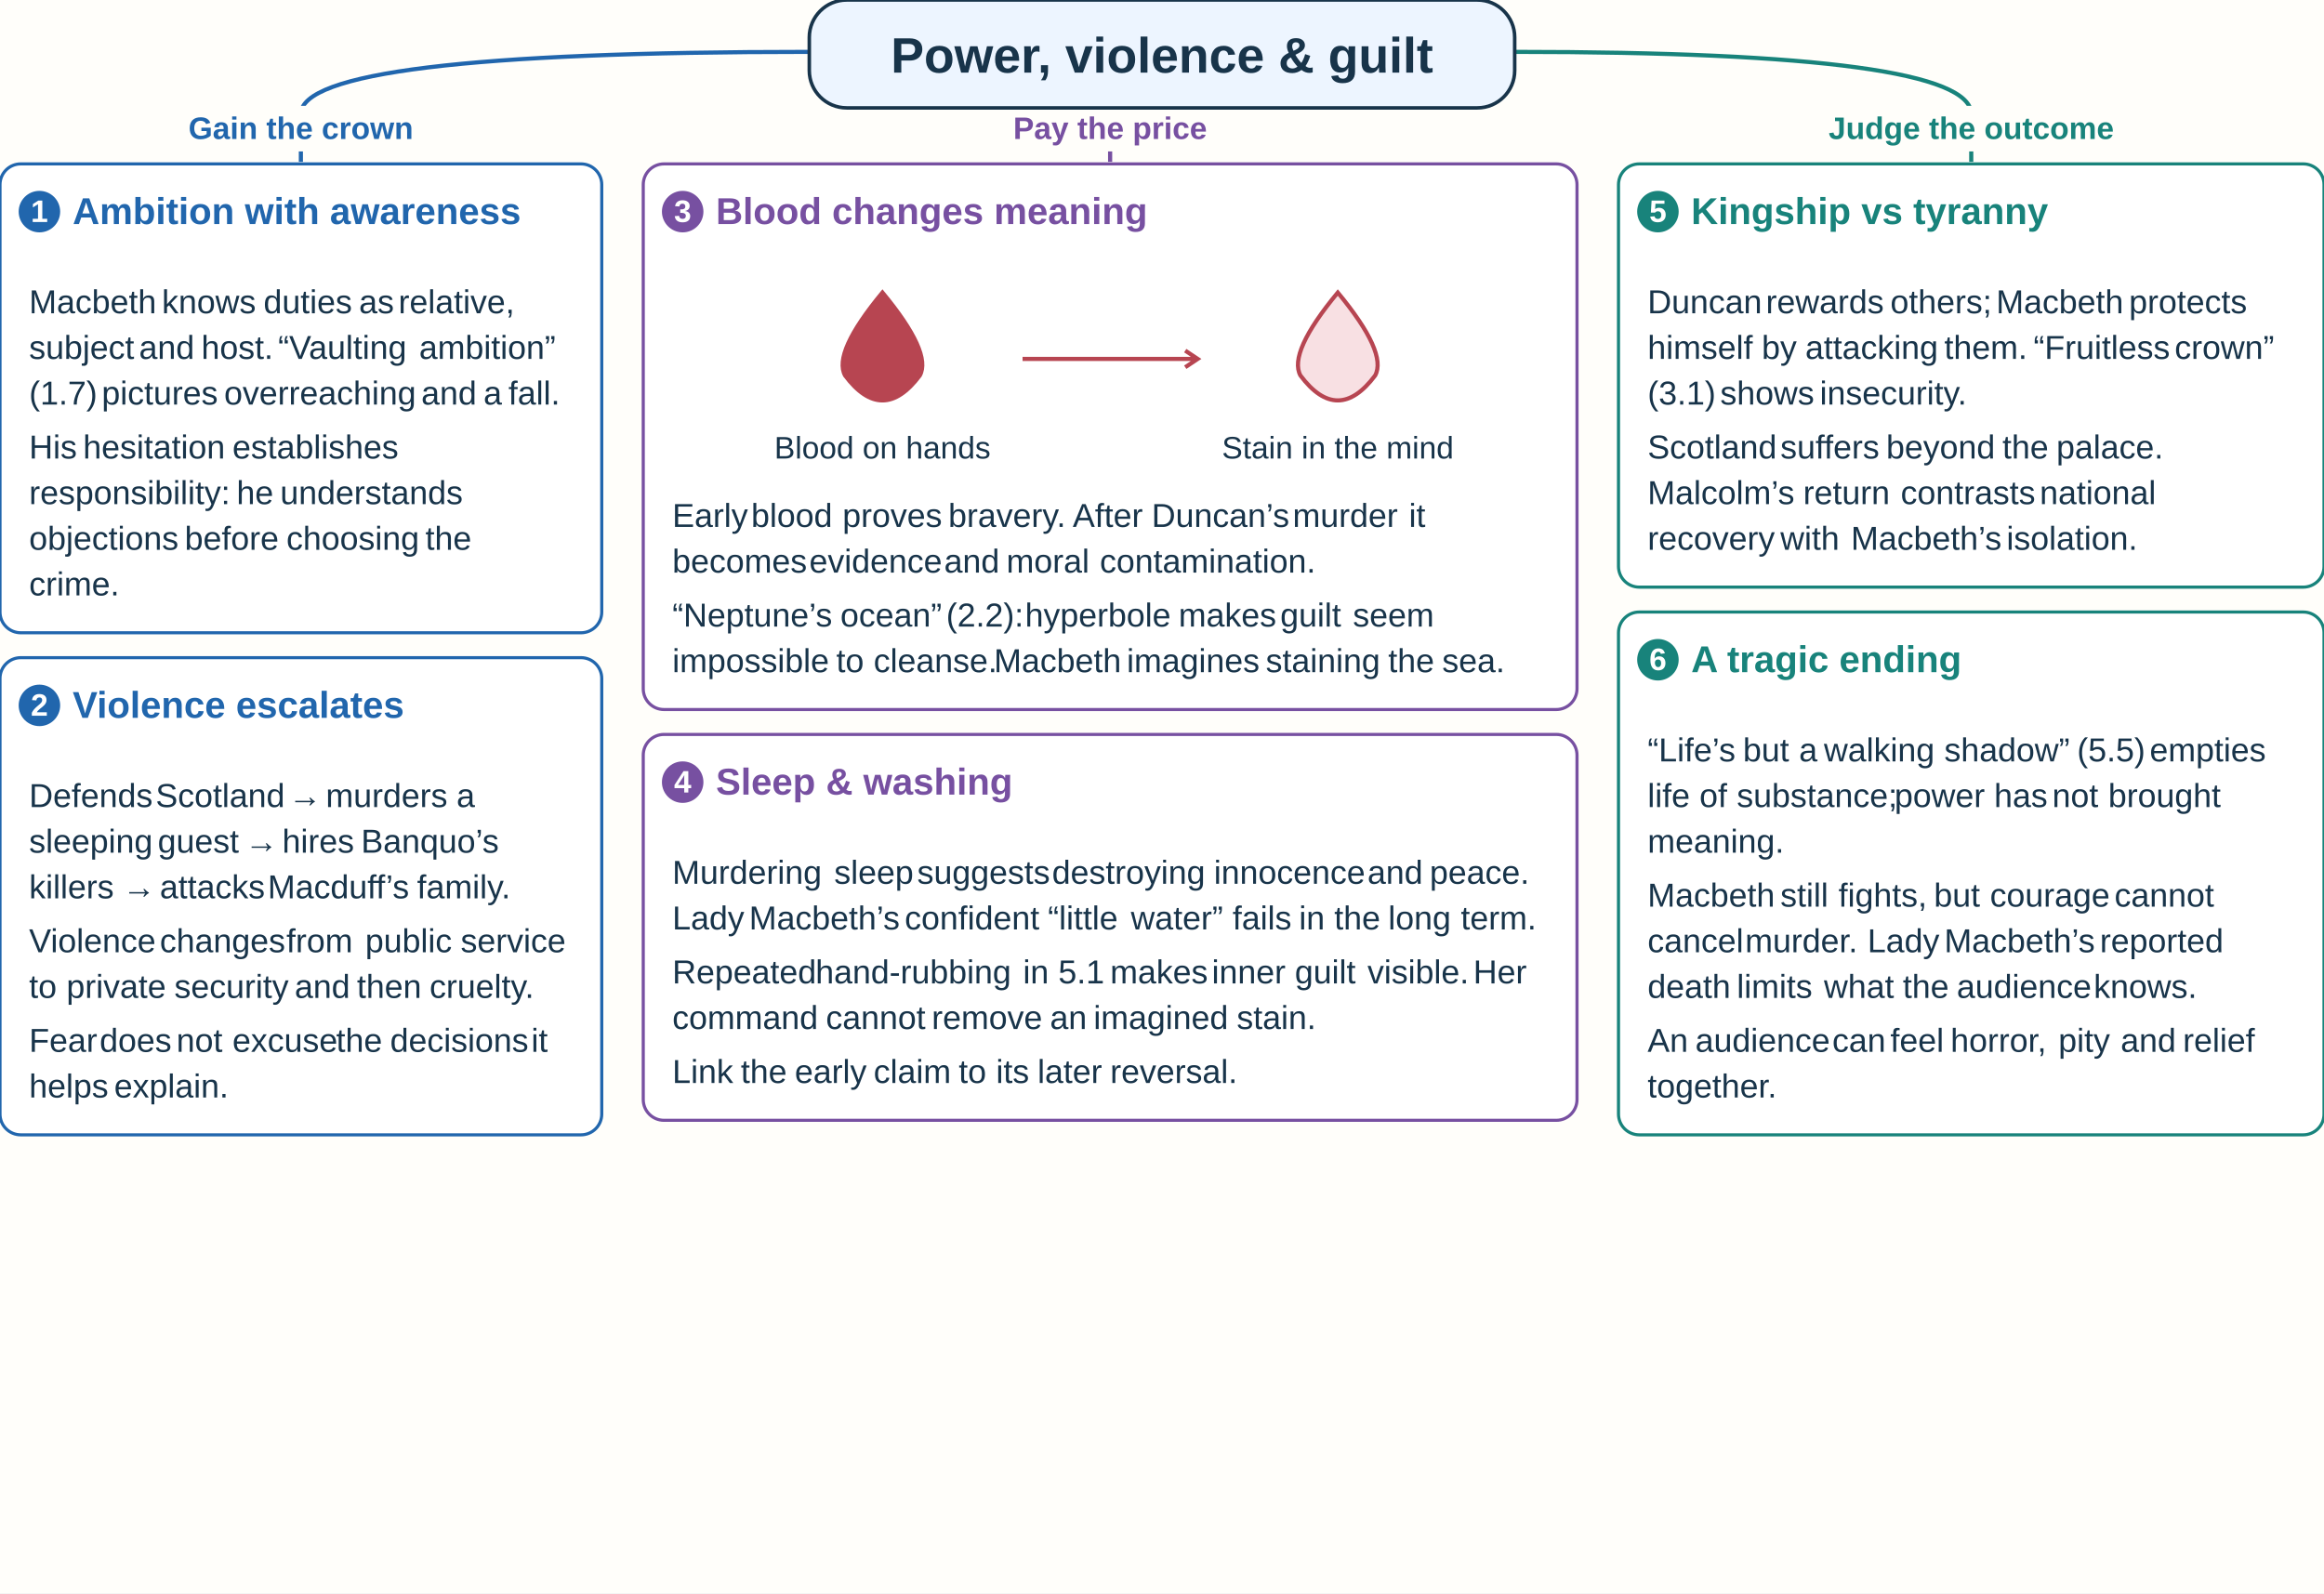
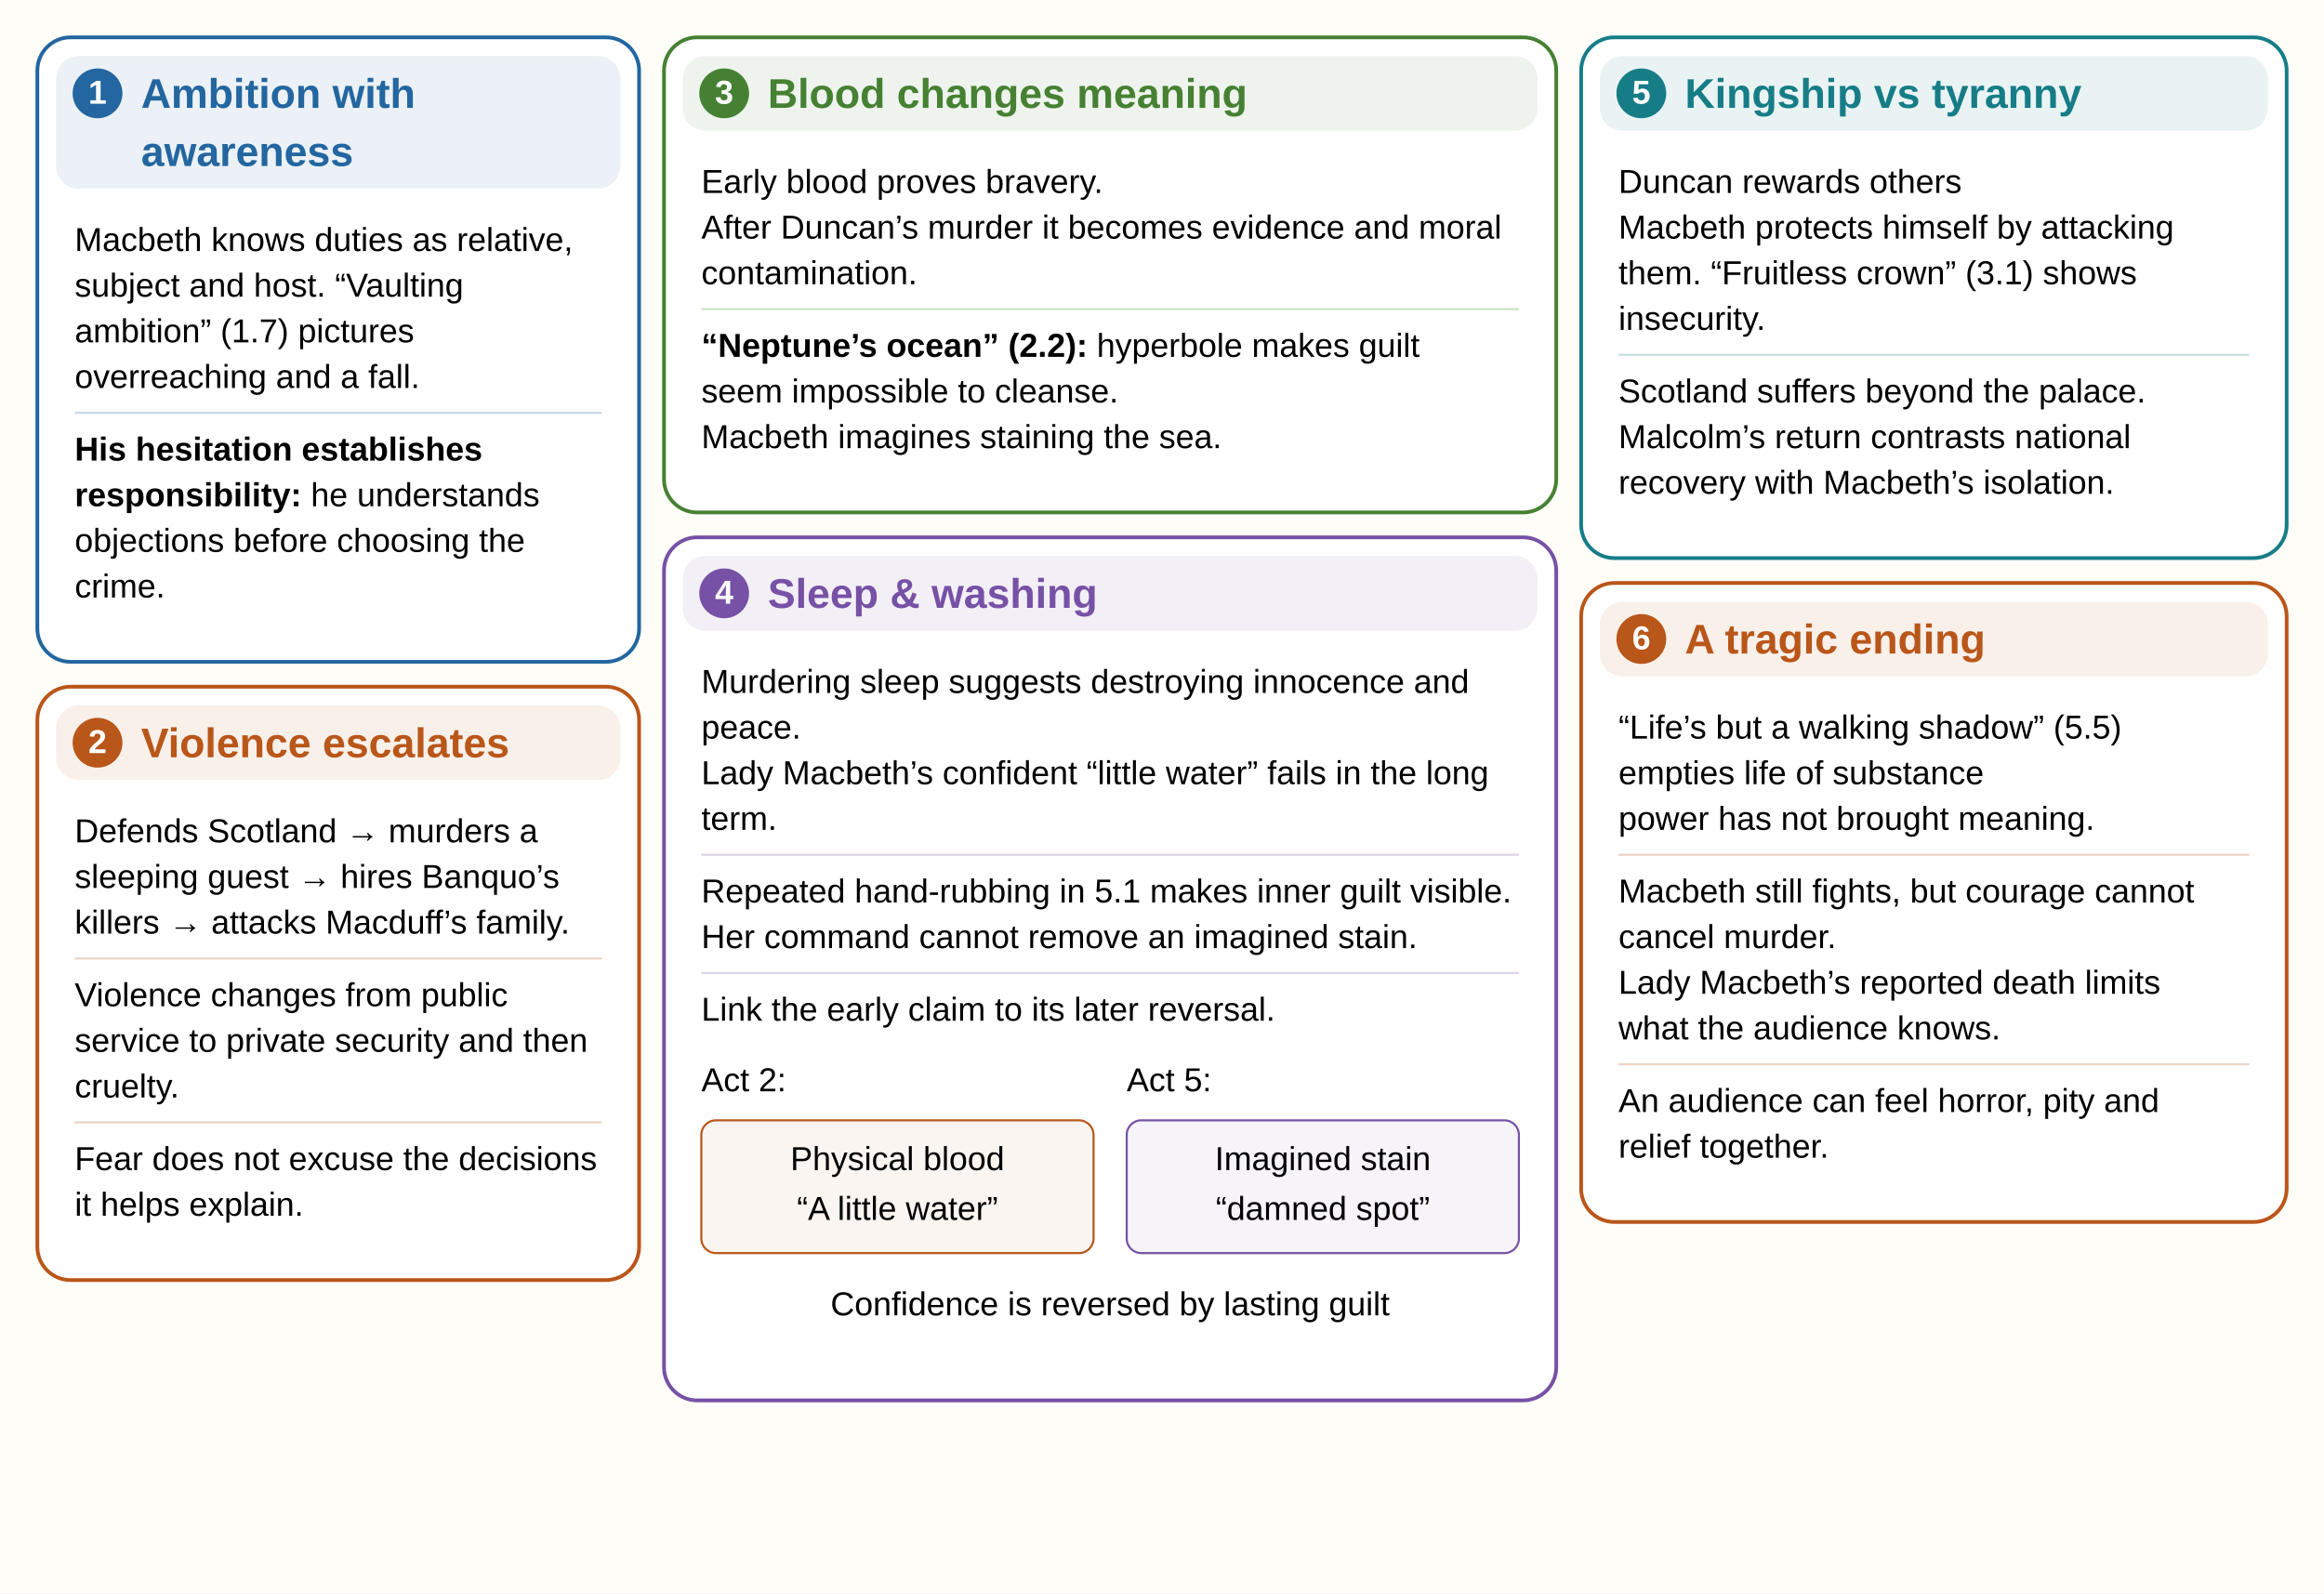
- <svg xmlns="http://www.w3.org/2000/svg" width="2400" height="1645.714" viewBox="0 0 1120 768" role="img" aria-labelledby="title description" data-print-width-mm="277" data-body-size="16">
+ <svg xmlns="http://www.w3.org/2000/svg" width="2400" height="1645.714" viewBox="0 0 1120 768" role="img" aria-labelledby="map-title map-description" data-print-width-mm="277" font-family="Segoe UI,Arial,sans-serif">
  <defs>
-     <radialGradient id="animalFill">
-       <stop stop-color="#fff5de" />
-       <stop offset="1" stop-color="#dceafd" />
-     </radialGradient>
-     <radialGradient id="nucleusFill">
-       <stop stop-color="#ddc7f4" />
-       <stop offset="1" stop-color="#9b79c2" />
-     </radialGradient>
-     <linearGradient id="leafFill" x2="0" y2="1">
-       <stop stop-color="#edf7b8" />
-       <stop offset="1" stop-color="#bfd882" />
-     </linearGradient>
+     <marker id="arrow-2366a0" viewBox="0 0 10 10" refX="9" refY="5" markerWidth="4" markerHeight="4" orient="auto-start-reverse">
+       <path d="M1 1L9 5L1 9" fill="none" stroke="#2366a0" stroke-width="2" stroke-linejoin="round" />
+     </marker>
+     <marker id="arrow-b95619" viewBox="0 0 10 10" refX="9" refY="5" markerWidth="4" markerHeight="4" orient="auto-start-reverse">
+       <path d="M1 1L9 5L1 9" fill="none" stroke="#b95619" stroke-width="2" stroke-linejoin="round" />
+     </marker>
+     <marker id="arrow-468133" viewBox="0 0 10 10" refX="9" refY="5" markerWidth="4" markerHeight="4" orient="auto-start-reverse">
+       <path d="M1 1L9 5L1 9" fill="none" stroke="#468133" stroke-width="2" stroke-linejoin="round" />
+     </marker>
+     <marker id="arrow-7651a5" viewBox="0 0 10 10" refX="9" refY="5" markerWidth="4" markerHeight="4" orient="auto-start-reverse">
+       <path d="M1 1L9 5L1 9" fill="none" stroke="#7651a5" stroke-width="2" stroke-linejoin="round" />
+     </marker>
+     <marker id="arrow-167d87" viewBox="0 0 10 10" refX="9" refY="5" markerWidth="4" markerHeight="4" orient="auto-start-reverse">
+       <path d="M1 1L9 5L1 9" fill="none" stroke="#167d87" stroke-width="2" stroke-linejoin="round" />
+     </marker>
+     <marker id="arrow-b95619" viewBox="0 0 10 10" refX="9" refY="5" markerWidth="4" markerHeight="4" orient="auto-start-reverse">
+       <path d="M1 1L9 5L1 9" fill="none" stroke="#b95619" stroke-width="2" stroke-linejoin="round" />
+     </marker>
  </defs>
-   <rect width="1120" height="768" fill="#fffefa" />
-   <g font-family="Segoe UI, Arial, sans-serif" fill="#18344a">
-     <path class="relationship-path" d="M390.023 25Q145.0 25 145.0 55V78" stroke="#2166ad" stroke-width="2" fill="none" />
-     <rect x="82.0" y="51" width="126.0" height="22" rx="5" fill="#fffefa" />
-     <text class="diagram-label" x="145.00" y="67.00" font-size="15" fill="#2166ad" font-weight="700" text-anchor="middle">Gain the crown</text>
-     <g class="map-section" id="section-1" data-source-panel="0" data-bounds="0,0,290,226" transform="translate(0 79)">
-       <rect width="290" height="226" rx="10" fill="white" stroke="#2166ad" stroke-width="1.5" />
-       <g class="section-heading">
-         <circle cx="19" cy="23" r="10" fill="#2166ad" />
-         <text class="" x="19.00" y="28.00" font-size="15" fill="white" font-weight="700" text-anchor="middle">1</text>
-         <text class="" x="35.00" y="29.00" font-size="18" fill="#2166ad" font-weight="700" text-anchor="start">Ambition with awareness</text>
-       </g>
-       <g class="section-body">
-         <text class="body-text" x="14.00" y="72.00" font-size="16" fill="#18344a" font-weight="400" text-anchor="start">Macbeth</text>
-         <text class="body-text" x="78.00" y="72.00" font-size="16" fill="#18344a" font-weight="400" text-anchor="start">knows</text>
-         <text class="body-text" x="127.00" y="72.00" font-size="16" fill="#18344a" font-weight="400" text-anchor="start">duties</text>
-         <text class="body-text" x="173.00" y="72.00" font-size="16" fill="#18344a" font-weight="400" text-anchor="start">as</text>
-         <text class="body-text" x="192.00" y="72.00" font-size="16" fill="#18344a" font-weight="400" text-anchor="start">relative,</text>
-         <text class="body-text" x="14.00" y="94.00" font-size="16" fill="#18344a" font-weight="400" text-anchor="start">subject</text>
-         <text class="body-text" x="67.00" y="94.00" font-size="16" fill="#18344a" font-weight="400" text-anchor="start">and</text>
-         <text class="body-text" x="97.00" y="94.00" font-size="16" fill="#18344a" font-weight="400" text-anchor="start">host.</text>
-         <text class="body-text" x="134.00" y="94.00" font-size="16" fill="#18344a" font-weight="400" text-anchor="start">“Vaulting</text>
-         <text class="body-text" x="201.98" y="94.00" font-size="16" fill="#18344a" font-weight="400" text-anchor="start">ambition”</text>
-         <text class="body-text" x="14.00" y="116.00" font-size="16" fill="#18344a" font-weight="400" text-anchor="start">(1.7)</text>
-         <text class="body-text" x="49.00" y="116.00" font-size="16" fill="#18344a" font-weight="400" text-anchor="start">pictures</text>
-         <text class="body-text" x="108.00" y="116.00" font-size="16" fill="#18344a" font-weight="400" text-anchor="start">overreaching</text>
-         <text class="body-text" x="203.00" y="116.00" font-size="16" fill="#18344a" font-weight="400" text-anchor="start">and</text>
-         <text class="body-text" x="233.00" y="116.00" font-size="16" fill="#18344a" font-weight="400" text-anchor="start">a</text>
-         <text class="body-text" x="245.00" y="116.00" font-size="16" fill="#18344a" font-weight="400" text-anchor="start">fall.</text>
-         <text class="body-text" x="14.00" y="142.00" font-size="16" fill="#18344a" font-weight="400" text-anchor="start">His</text>
-         <text class="body-text" x="40.00" y="142.00" font-size="16" fill="#18344a" font-weight="400" text-anchor="start">hesitation</text>
-         <text class="body-text" x="112.00" y="142.00" font-size="16" fill="#18344a" font-weight="400" text-anchor="start">establishes</text>
-         <text class="body-text" x="14.00" y="164.00" font-size="16" fill="#18344a" font-weight="400" text-anchor="start">responsibility:</text>
-         <text class="body-text" x="114.00" y="164.00" font-size="16" fill="#18344a" font-weight="400" text-anchor="start">he</text>
-         <text class="body-text" x="135.00" y="164.00" font-size="16" fill="#18344a" font-weight="400" text-anchor="start">understands</text>
-         <text class="body-text" x="14.00" y="186.00" font-size="16" fill="#18344a" font-weight="400" text-anchor="start">objections</text>
-         <text class="body-text" x="89.00" y="186.00" font-size="16" fill="#18344a" font-weight="400" text-anchor="start">before</text>
-         <text class="body-text" x="138.00" y="186.00" font-size="16" fill="#18344a" font-weight="400" text-anchor="start">choosing</text>
-         <text class="body-text" x="205.00" y="186.00" font-size="16" fill="#18344a" font-weight="400" text-anchor="start">the</text>
-         <text class="body-text" x="14.00" y="208.00" font-size="16" fill="#18344a" font-weight="400" text-anchor="start">crime.</text>
+   <rect width="1120" height="768" fill="#fffdf8" />
+   <g class="map-section" id="section-1" data-source-panel="0" data-bounds="0,0,290,301" transform="translate(18 18)">
+     <rect width="290" height="301" rx="16" fill="white" stroke="#2366a0" stroke-width="1.8" />
+     <g class="section-heading">
+       <rect x="9" y="9" width="272" height="64" rx="11" fill="#2366a0" opacity=".09" />
+       <circle cx="29" cy="27" r="12" fill="#2366a0" />
+       <text class="diagram-label" x="29" y="32" font-size="16" fill="white" font-weight="700" text-anchor="middle">1</text>
+       <text class="panel-title" x="50" y="34" font-size="20" fill="#2366a0" font-weight="700" text-anchor="start">Ambition with</text>
+       <text class="panel-title" x="50" y="62" font-size="20" fill="#2366a0" font-weight="700" text-anchor="start">awareness</text>
+     </g>
+     <g class="section-body">
+       <text class="body-text" x="18" y="103" font-size="16" fill="#000000" font-weight="400" text-anchor="start">Macbeth knows duties as relative,</text>
+       <text class="body-text" x="18" y="125" font-size="16" fill="#000000" font-weight="400" text-anchor="start">subject and host. “Vaulting</text>
+       <text class="body-text" x="18" y="147" font-size="16" fill="#000000" font-weight="400" text-anchor="start">ambition” (1.7) pictures</text>
+       <text class="body-text" x="18" y="169" font-size="16" fill="#000000" font-weight="400" text-anchor="start">overreaching and a fall.</text>
+       <path class="section-divider" d="M18 181H272" stroke="#2366a0" stroke-opacity=".25" stroke-width="1" fill="none" />
+       <text class="body-text" x="18" y="204" font-size="16" fill="#000000" font-weight="400" text-anchor="start">
+         <tspan font-weight="700">His</tspan>
+         <tspan font-weight="700">hesitation</tspan>
+         <tspan font-weight="700">establishes</tspan>
+       </text>
+       <text class="body-text" x="18" y="226" font-size="16" fill="#000000" font-weight="400" text-anchor="start">
+         <tspan font-weight="700">responsibility:</tspan> he understands</text>
+       <text class="body-text" x="18" y="248" font-size="16" fill="#000000" font-weight="400" text-anchor="start">objections before choosing the</text>
+       <text class="body-text" x="18" y="270" font-size="16" fill="#000000" font-weight="400" text-anchor="start">crime.</text>
+     </g>
+   </g>
+   <g class="map-section" id="section-2" data-source-panel="1" data-bounds="0,0,290,286" transform="translate(18 331)">
+     <rect width="290" height="286" rx="16" fill="white" stroke="#b95619" stroke-width="1.8" />
+     <g class="section-heading">
+       <rect x="9" y="9" width="272" height="36" rx="11" fill="#b95619" opacity=".09" />
+       <circle cx="29" cy="27" r="12" fill="#b95619" />
+       <text class="diagram-label" x="29" y="32" font-size="16" fill="white" font-weight="700" text-anchor="middle">2</text>
+       <text class="panel-title" x="50" y="34" font-size="20" fill="#b95619" font-weight="700" text-anchor="start">Violence escalates</text>
+     </g>
+     <g class="section-body">
+       <text class="body-text" x="18" y="75" font-size="16" fill="#000000" font-weight="400" text-anchor="start">Defends Scotland → murders a</text>
+       <text class="body-text" x="18" y="97" font-size="16" fill="#000000" font-weight="400" text-anchor="start">sleeping guest → hires Banquo’s</text>
+       <text class="body-text" x="18" y="119" font-size="16" fill="#000000" font-weight="400" text-anchor="start">killers → attacks Macduff’s family.</text>
+       <path class="section-divider" d="M18 131H272" stroke="#b95619" stroke-opacity=".25" stroke-width="1" fill="none" />
+       <text class="body-text" x="18" y="154" font-size="16" fill="#000000" font-weight="400" text-anchor="start">Violence changes from public</text>
+       <text class="body-text" x="18" y="176" font-size="16" fill="#000000" font-weight="400" text-anchor="start">service to private security and then</text>
+       <text class="body-text" x="18" y="198" font-size="16" fill="#000000" font-weight="400" text-anchor="start">cruelty.</text>
+       <path class="section-divider" d="M18 210H272" stroke="#b95619" stroke-opacity=".25" stroke-width="1" fill="none" />
+       <text class="body-text" x="18" y="233" font-size="16" fill="#000000" font-weight="400" text-anchor="start">Fear does not excuse the decisions</text>
+       <text class="body-text" x="18" y="255" font-size="16" fill="#000000" font-weight="400" text-anchor="start">it helps explain.</text>
+     </g>
+   </g>
+   <g class="map-section" id="section-3" data-source-panel="2" data-bounds="0,0,430,229" transform="translate(320 18)">
+     <rect width="430" height="229" rx="16" fill="white" stroke="#468133" stroke-width="1.8" />
+     <g class="section-heading">
+       <rect x="9" y="9" width="412" height="36" rx="11" fill="#468133" opacity=".09" />
+       <circle cx="29" cy="27" r="12" fill="#468133" />
+       <text class="diagram-label" x="29" y="32" font-size="16" fill="white" font-weight="700" text-anchor="middle">3</text>
+       <text class="panel-title" x="50" y="34" font-size="20" fill="#468133" font-weight="700" text-anchor="start">Blood changes meaning</text>
+     </g>
+     <g class="section-body">
+       <text class="body-text" x="18" y="75" font-size="16" fill="#000000" font-weight="400" text-anchor="start">Early blood proves bravery.</text>
+       <text class="body-text" x="18" y="97" font-size="16" fill="#000000" font-weight="400" text-anchor="start">After Duncan’s murder it becomes evidence and moral</text>
+       <text class="body-text" x="18" y="119" font-size="16" fill="#000000" font-weight="400" text-anchor="start">contamination.</text>
+       <path class="section-divider" d="M18 131H412" stroke="#468133" stroke-opacity=".25" stroke-width="1" fill="none" />
+       <text class="body-text" x="18" y="154" font-size="16" fill="#000000" font-weight="400" text-anchor="start">
+         <tspan font-weight="700">“Neptune’s</tspan>
+         <tspan font-weight="700">ocean”</tspan>
+         <tspan font-weight="700">(2.2):</tspan> hyperbole makes guilt</text>
+       <text class="body-text" x="18" y="176" font-size="16" fill="#000000" font-weight="400" text-anchor="start">seem impossible to cleanse.</text>
+       <text class="body-text" x="18" y="198" font-size="16" fill="#000000" font-weight="400" text-anchor="start">Macbeth imagines staining the sea.</text>
+     </g>
+   </g>
+   <g class="map-section" id="section-4" data-source-panel="3" data-bounds="0,0,430,416" transform="translate(320 259)">
+     <rect width="430" height="416" rx="16" fill="white" stroke="#7651a5" stroke-width="1.8" />
+     <g class="section-heading">
+       <rect x="9" y="9" width="412" height="36" rx="11" fill="#7651a5" opacity=".09" />
+       <circle cx="29" cy="27" r="12" fill="#7651a5" />
+       <text class="diagram-label" x="29" y="32" font-size="16" fill="white" font-weight="700" text-anchor="middle">4</text>
+       <text class="panel-title" x="50" y="34" font-size="20" fill="#7651a5" font-weight="700" text-anchor="start">Sleep &amp; washing</text>
+     </g>
+     <g class="section-body">
+       <text class="body-text" x="18" y="75" font-size="16" fill="#000000" font-weight="400" text-anchor="start">Murdering sleep suggests destroying innocence and</text>
+       <text class="body-text" x="18" y="97" font-size="16" fill="#000000" font-weight="400" text-anchor="start">peace.</text>
+       <text class="body-text" x="18" y="119" font-size="16" fill="#000000" font-weight="400" text-anchor="start">Lady Macbeth’s confident “little water” fails in the long</text>
+       <text class="body-text" x="18" y="141" font-size="16" fill="#000000" font-weight="400" text-anchor="start">term.</text>
+       <path class="section-divider" d="M18 153H412" stroke="#7651a5" stroke-opacity=".25" stroke-width="1" fill="none" />
+       <text class="body-text" x="18" y="176" font-size="16" fill="#000000" font-weight="400" text-anchor="start">Repeated hand-rubbing in 5.1 makes inner guilt visible.</text>
+       <text class="body-text" x="18" y="198" font-size="16" fill="#000000" font-weight="400" text-anchor="start">Her command cannot remove an imagined stain.</text>
+       <path class="section-divider" d="M18 210H412" stroke="#7651a5" stroke-opacity=".25" stroke-width="1" fill="none" />
+       <text class="body-text" x="18" y="233" font-size="16" fill="#000000" font-weight="400" text-anchor="start">Link the early claim to its later reversal.</text>
+       <g transform="translate(18 251)">
+         <g class="concept-illustration">
+           <text class="diagram-label" x="0" y="16" font-size="16" fill="#000000" text-anchor="start">Act 2:</text>
+           <text class="diagram-label" x="205.0" y="16" font-size="16" fill="#000000" text-anchor="start">Act 5:</text>
+           <rect x="0" y="30" width="189.0" height="64" rx="7" fill="#b95619" fill-opacity=".06" stroke="#b95619" />
+           <text class="diagram-label" x="94.5" y="54" font-size="16" fill="#000000" text-anchor="middle">Physical blood</text>
+           <text class="diagram-label" x="94.5" y="78" font-size="16" fill="#000000" text-anchor="middle">“A little water”</text>
+           <rect x="205.0" y="30" width="189.0" height="64" rx="7" fill="#7651a5" fill-opacity=".06" stroke="#7651a5" />
+           <text class="diagram-label" x="299.5" y="54" font-size="16" fill="#000000" text-anchor="middle">Imagined stain</text>
+           <text class="diagram-label" x="299.5" y="78" font-size="16" fill="#000000" text-anchor="middle">“damned spot”</text>
+           <text class="diagram-label" x="197.0" y="124" font-size="16" fill="#000000" text-anchor="middle">Confidence is reversed by lasting guilt</text>
+         </g>
      </g>
    </g>
-     <g class="map-section" id="section-2" data-source-panel="1" data-bounds="0,0,290,230" transform="translate(0 317)">
-       <rect width="290" height="230" rx="10" fill="white" stroke="#2166ad" stroke-width="1.5" />
-       <g class="section-heading">
-         <circle cx="19" cy="23" r="10" fill="#2166ad" />
-         <text class="" x="19.00" y="28.00" font-size="15" fill="white" font-weight="700" text-anchor="middle">2</text>
-         <text class="" x="35.00" y="29.00" font-size="18" fill="#2166ad" font-weight="700" text-anchor="start">Violence escalates</text>
-       </g>
-       <g class="section-body">
-         <text class="body-text" x="14.00" y="72.00" font-size="16" fill="#18344a" font-weight="400" text-anchor="start">Defends</text>
-         <text class="body-text" x="75.00" y="72.00" font-size="16" fill="#18344a" font-weight="400" text-anchor="start">Scotland</text>
-         <text class="body-text" x="139.00" y="72.00" font-size="16" fill="#18344a" font-weight="400" text-anchor="start">→</text>
-         <text class="body-text" x="157.00" y="72.00" font-size="16" fill="#18344a" font-weight="400" text-anchor="start">murders</text>
-         <text class="body-text" x="220.00" y="72.00" font-size="16" fill="#18344a" font-weight="400" text-anchor="start">a</text>
-         <text class="body-text" x="14.00" y="94.00" font-size="16" fill="#18344a" font-weight="400" text-anchor="start">sleeping</text>
-         <text class="body-text" x="76.00" y="94.00" font-size="16" fill="#18344a" font-weight="400" text-anchor="start">guest</text>
-         <text class="body-text" x="118.00" y="94.00" font-size="16" fill="#18344a" font-weight="400" text-anchor="start">→</text>
-         <text class="body-text" x="136.00" y="94.00" font-size="16" fill="#18344a" font-weight="400" text-anchor="start">hires</text>
-         <text class="body-text" x="174.00" y="94.00" font-size="16" fill="#18344a" font-weight="400" text-anchor="start">Banquo’s</text>
-         <text class="body-text" x="14.00" y="116.00" font-size="16" fill="#18344a" font-weight="400" text-anchor="start">killers</text>
-         <text class="body-text" x="59.00" y="116.00" font-size="16" fill="#18344a" font-weight="400" text-anchor="start">→</text>
-         <text class="body-text" x="77.00" y="116.00" font-size="16" fill="#18344a" font-weight="400" text-anchor="start">attacks</text>
-         <text class="body-text" x="129.00" y="116.00" font-size="16" fill="#18344a" font-weight="400" text-anchor="start">Macduff’s</text>
-         <text class="body-text" x="200.98" y="116.00" font-size="16" fill="#18344a" font-weight="400" text-anchor="start">family.</text>
-         <text class="body-text" x="14.00" y="142.00" font-size="16" fill="#18344a" font-weight="400" text-anchor="start">Violence</text>
-         <text class="body-text" x="77.00" y="142.00" font-size="16" fill="#18344a" font-weight="400" text-anchor="start">changes</text>
-         <text class="body-text" x="138.00" y="142.00" font-size="16" fill="#18344a" font-weight="400" text-anchor="start">from</text>
-         <text class="body-text" x="176.00" y="142.00" font-size="16" fill="#18344a" font-weight="400" text-anchor="start">public</text>
-         <text class="body-text" x="222.00" y="142.00" font-size="16" fill="#18344a" font-weight="400" text-anchor="start">service</text>
-         <text class="body-text" x="14.00" y="164.00" font-size="16" fill="#18344a" font-weight="400" text-anchor="start">to</text>
-         <text class="body-text" x="32.00" y="164.00" font-size="16" fill="#18344a" font-weight="400" text-anchor="start">private</text>
-         <text class="body-text" x="84.00" y="164.00" font-size="16" fill="#18344a" font-weight="400" text-anchor="start">security</text>
-         <text class="body-text" x="142.00" y="164.00" font-size="16" fill="#18344a" font-weight="400" text-anchor="start">and</text>
-         <text class="body-text" x="172.00" y="164.00" font-size="16" fill="#18344a" font-weight="400" text-anchor="start">then</text>
-         <text class="body-text" x="207.00" y="164.00" font-size="16" fill="#18344a" font-weight="400" text-anchor="start">cruelty.</text>
-         <text class="body-text" x="14.00" y="190.00" font-size="16" fill="#18344a" font-weight="400" text-anchor="start">Fear</text>
-         <text class="body-text" x="48.00" y="190.00" font-size="16" fill="#18344a" font-weight="400" text-anchor="start">does</text>
-         <text class="body-text" x="85.00" y="190.00" font-size="16" fill="#18344a" font-weight="400" text-anchor="start">not</text>
-         <text class="body-text" x="112.00" y="190.00" font-size="16" fill="#18344a" font-weight="400" text-anchor="start">excuse</text>
-         <text class="body-text" x="162.00" y="190.00" font-size="16" fill="#18344a" font-weight="400" text-anchor="start">the</text>
-         <text class="body-text" x="188.00" y="190.00" font-size="16" fill="#18344a" font-weight="400" text-anchor="start">decisions</text>
-         <text class="body-text" x="256.00" y="190.00" font-size="16" fill="#18344a" font-weight="400" text-anchor="start">it</text>
-         <text class="body-text" x="14.00" y="212.00" font-size="16" fill="#18344a" font-weight="400" text-anchor="start">helps</text>
-         <text class="body-text" x="55.00" y="212.00" font-size="16" fill="#18344a" font-weight="400" text-anchor="start">explain.</text>
-       </g>
+   </g>
+   <g class="map-section" id="section-5" data-source-panel="4" data-bounds="0,0,340,251" transform="translate(762 18)">
+     <rect width="340" height="251" rx="16" fill="white" stroke="#167d87" stroke-width="1.8" />
+     <g class="section-heading">
+       <rect x="9" y="9" width="322" height="36" rx="11" fill="#167d87" opacity=".09" />
+       <circle cx="29" cy="27" r="12" fill="#167d87" />
+       <text class="diagram-label" x="29" y="32" font-size="16" fill="white" font-weight="700" text-anchor="middle">5</text>
+       <text class="panel-title" x="50" y="34" font-size="20" fill="#167d87" font-weight="700" text-anchor="start">Kingship vs tyranny</text>
    </g>
-     <path class="relationship-path" d="M560 52Q535.0 55 535.0 55V78" stroke="#7750a1" stroke-width="2" fill="none" />
-     <rect x="480.0" y="51" width="110.0" height="22" rx="5" fill="#fffefa" />
-     <text class="diagram-label" x="535.00" y="67.00" font-size="15" fill="#7750a1" font-weight="700" text-anchor="middle">Pay the price</text>
-     <g class="map-section" id="section-3" data-source-panel="2" data-bounds="0,0,450,263" transform="translate(310 79)">
-       <rect width="450" height="263" rx="10" fill="white" stroke="#7750a1" stroke-width="1.5" />
-       <g class="section-heading">
-         <circle cx="19" cy="23" r="10" fill="#7750a1" />
-         <text class="" x="19.00" y="28.00" font-size="15" fill="white" font-weight="700" text-anchor="middle">3</text>
-         <text class="" x="35.00" y="29.00" font-size="18" fill="#7750a1" font-weight="700" text-anchor="start">Blood changes meaning</text>
-       </g>
-       <g class="section-body">
-         <g class="concept-illustration" transform="translate(14 59)">
-           <path d="M101.28 3Q77.28 32 83.28 43Q101.28 67 119.28 43Q125.28 32 101.28 3Z" fill="#b74551" stroke="#b74551" stroke-width="2" />
-           <text class="diagram-label" x="101.28" y="83.00" font-size="15" fill="#18344a" font-weight="400" text-anchor="middle">Blood on hands</text>
-           <path d="M320.72 3Q296.72 32 302.72 43Q320.72 67 338.72 43Q344.72 32 320.72 3Z" fill="#f8e0e3" stroke="#b74551" stroke-width="2" />
-           <text class="diagram-label" x="320.72" y="83.00" font-size="15" fill="#18344a" font-weight="400" text-anchor="middle">Stain in the mind</text>
-           <path d="M168.8 35H253.2m-6-4 6 4-6 4" stroke="#b74551" stroke-width="2" fill="none" />
-         </g>
-         <text class="body-text" x="14.00" y="175.00" font-size="16" fill="#18344a" font-weight="400" text-anchor="start">Early</text>
-         <text class="body-text" x="52.00" y="175.00" font-size="16" fill="#18344a" font-weight="400" text-anchor="start">blood</text>
-         <text class="body-text" x="96.00" y="175.00" font-size="16" fill="#18344a" font-weight="400" text-anchor="start">proves</text>
-         <text class="body-text" x="147.00" y="175.00" font-size="16" fill="#18344a" font-weight="400" text-anchor="start">bravery.</text>
-         <text class="body-text" x="206.98" y="175.00" font-size="16" fill="#18344a" font-weight="400" text-anchor="start">After</text>
-         <text class="body-text" x="244.98" y="175.00" font-size="16" fill="#18344a" font-weight="400" text-anchor="start">Duncan’s</text>
-         <text class="body-text" x="312.97" y="175.00" font-size="16" fill="#18344a" font-weight="400" text-anchor="start">murder</text>
-         <text class="body-text" x="368.97" y="175.00" font-size="16" fill="#18344a" font-weight="400" text-anchor="start">it</text>
-         <text class="body-text" x="14.00" y="197.00" font-size="16" fill="#18344a" font-weight="400" text-anchor="start">becomes</text>
-         <text class="body-text" x="80.00" y="197.00" font-size="16" fill="#18344a" font-weight="400" text-anchor="start">evidence</text>
-         <text class="body-text" x="145.00" y="197.00" font-size="16" fill="#18344a" font-weight="400" text-anchor="start">and</text>
-         <text class="body-text" x="175.00" y="197.00" font-size="16" fill="#18344a" font-weight="400" text-anchor="start">moral</text>
-         <text class="body-text" x="220.00" y="197.00" font-size="16" fill="#18344a" font-weight="400" text-anchor="start">contamination.</text>
-         <text class="body-text" x="14.00" y="223.00" font-size="16" fill="#18344a" font-weight="400" text-anchor="start">“Neptune’s</text>
-         <text class="body-text" x="94.98" y="223.00" font-size="16" fill="#18344a" font-weight="400" text-anchor="start">ocean”</text>
-         <text class="body-text" x="145.98" y="223.00" font-size="16" fill="#18344a" font-weight="400" text-anchor="start">(2.2):</text>
-         <text class="body-text" x="183.98" y="223.00" font-size="16" fill="#18344a" font-weight="400" text-anchor="start">hyperbole</text>
-         <text class="body-text" x="257.98" y="223.00" font-size="16" fill="#18344a" font-weight="400" text-anchor="start">makes</text>
-         <text class="body-text" x="306.98" y="223.00" font-size="16" fill="#18344a" font-weight="400" text-anchor="start">guilt</text>
-         <text class="body-text" x="341.98" y="223.00" font-size="16" fill="#18344a" font-weight="400" text-anchor="start">seem</text>
-         <text class="body-text" x="14.00" y="245.00" font-size="16" fill="#18344a" font-weight="400" text-anchor="start">impossible</text>
-         <text class="body-text" x="93.00" y="245.00" font-size="16" fill="#18344a" font-weight="400" text-anchor="start">to</text>
-         <text class="body-text" x="111.00" y="245.00" font-size="16" fill="#18344a" font-weight="400" text-anchor="start">cleanse.</text>
-         <text class="body-text" x="169.00" y="245.00" font-size="16" fill="#18344a" font-weight="400" text-anchor="start">Macbeth</text>
-         <text class="body-text" x="233.00" y="245.00" font-size="16" fill="#18344a" font-weight="400" text-anchor="start">imagines</text>
-         <text class="body-text" x="300.00" y="245.00" font-size="16" fill="#18344a" font-weight="400" text-anchor="start">staining</text>
-         <text class="body-text" x="359.00" y="245.00" font-size="16" fill="#18344a" font-weight="400" text-anchor="start">the</text>
-         <text class="body-text" x="385.00" y="245.00" font-size="16" fill="#18344a" font-weight="400" text-anchor="start">sea.</text>
-       </g>
+     <g class="section-body">
+       <text class="body-text" x="18" y="75" font-size="16" fill="#000000" font-weight="400" text-anchor="start">Duncan rewards others</text>
+       <text class="body-text" x="18" y="97" font-size="16" fill="#000000" font-weight="400" text-anchor="start">Macbeth protects himself by attacking</text>
+       <text class="body-text" x="18" y="119" font-size="16" fill="#000000" font-weight="400" text-anchor="start">them. “Fruitless crown” (3.1) shows</text>
+       <text class="body-text" x="18" y="141" font-size="16" fill="#000000" font-weight="400" text-anchor="start">insecurity.</text>
+       <path class="section-divider" d="M18 153H322" stroke="#167d87" stroke-opacity=".25" stroke-width="1" fill="none" />
+       <text class="body-text" x="18" y="176" font-size="16" fill="#000000" font-weight="400" text-anchor="start">Scotland suffers beyond the palace.</text>
+       <text class="body-text" x="18" y="198" font-size="16" fill="#000000" font-weight="400" text-anchor="start">Malcolm’s return contrasts national</text>
+       <text class="body-text" x="18" y="220" font-size="16" fill="#000000" font-weight="400" text-anchor="start">recovery with Macbeth’s isolation.</text>
    </g>
-     <g class="map-section" id="section-4" data-source-panel="3" data-bounds="0,0,450,186" transform="translate(310 354)">
-       <rect width="450" height="186" rx="10" fill="white" stroke="#7750a1" stroke-width="1.5" />
-       <g class="section-heading">
-         <circle cx="19" cy="23" r="10" fill="#7750a1" />
-         <text class="" x="19.00" y="28.00" font-size="15" fill="white" font-weight="700" text-anchor="middle">4</text>
-         <text class="" x="35.00" y="29.00" font-size="18" fill="#7750a1" font-weight="700" text-anchor="start">Sleep &amp; washing</text>
-       </g>
-       <g class="section-body">
-         <text class="body-text" x="14.00" y="72.00" font-size="16" fill="#18344a" font-weight="400" text-anchor="start">Murdering</text>
-         <text class="body-text" x="92.00" y="72.00" font-size="16" fill="#18344a" font-weight="400" text-anchor="start">sleep</text>
-         <text class="body-text" x="132.00" y="72.00" font-size="16" fill="#18344a" font-weight="400" text-anchor="start">suggests</text>
-         <text class="body-text" x="197.00" y="72.00" font-size="16" fill="#18344a" font-weight="400" text-anchor="start">destroying</text>
-         <text class="body-text" x="275.00" y="72.00" font-size="16" fill="#18344a" font-weight="400" text-anchor="start">innocence</text>
-         <text class="body-text" x="349.00" y="72.00" font-size="16" fill="#18344a" font-weight="400" text-anchor="start">and</text>
-         <text class="body-text" x="379.00" y="72.00" font-size="16" fill="#18344a" font-weight="400" text-anchor="start">peace.</text>
-         <text class="body-text" x="14.00" y="94.00" font-size="16" fill="#18344a" font-weight="400" text-anchor="start">Lady</text>
-         <text class="body-text" x="51.00" y="94.00" font-size="16" fill="#18344a" font-weight="400" text-anchor="start">Macbeth’s</text>
-         <text class="body-text" x="125.98" y="94.00" font-size="16" fill="#18344a" font-weight="400" text-anchor="start">confident</text>
-         <text class="body-text" x="194.98" y="94.00" font-size="16" fill="#18344a" font-weight="400" text-anchor="start">“little</text>
-         <text class="body-text" x="234.98" y="94.00" font-size="16" fill="#18344a" font-weight="400" text-anchor="start">water”</text>
-         <text class="body-text" x="284.00" y="94.00" font-size="16" fill="#18344a" font-weight="400" text-anchor="start">fails</text>
-         <text class="body-text" x="316.00" y="94.00" font-size="16" fill="#18344a" font-weight="400" text-anchor="start">in</text>
-         <text class="body-text" x="333.00" y="94.00" font-size="16" fill="#18344a" font-weight="400" text-anchor="start">the</text>
-         <text class="body-text" x="359.00" y="94.00" font-size="16" fill="#18344a" font-weight="400" text-anchor="start">long</text>
-         <text class="body-text" x="394.00" y="94.00" font-size="16" fill="#18344a" font-weight="400" text-anchor="start">term.</text>
-         <text class="body-text" x="14.00" y="120.00" font-size="16" fill="#18344a" font-weight="400" text-anchor="start">Repeated</text>
-         <text class="body-text" x="83.00" y="120.00" font-size="16" fill="#18344a" font-weight="400" text-anchor="start">hand-rubbing</text>
-         <text class="body-text" x="183.00" y="120.00" font-size="16" fill="#18344a" font-weight="400" text-anchor="start">in</text>
-         <text class="body-text" x="200.00" y="120.00" font-size="16" fill="#18344a" font-weight="400" text-anchor="start">5.1</text>
-         <text class="body-text" x="225.00" y="120.00" font-size="16" fill="#18344a" font-weight="400" text-anchor="start">makes</text>
-         <text class="body-text" x="274.00" y="120.00" font-size="16" fill="#18344a" font-weight="400" text-anchor="start">inner</text>
-         <text class="body-text" x="314.00" y="120.00" font-size="16" fill="#18344a" font-weight="400" text-anchor="start">guilt</text>
-         <text class="body-text" x="349.00" y="120.00" font-size="16" fill="#18344a" font-weight="400" text-anchor="start">visible.</text>
-         <text class="body-text" x="400.00" y="120.00" font-size="16" fill="#18344a" font-weight="400" text-anchor="start">Her</text>
-         <text class="body-text" x="14.00" y="142.00" font-size="16" fill="#18344a" font-weight="400" text-anchor="start">command</text>
-         <text class="body-text" x="88.00" y="142.00" font-size="16" fill="#18344a" font-weight="400" text-anchor="start">cannot</text>
-         <text class="body-text" x="139.00" y="142.00" font-size="16" fill="#18344a" font-weight="400" text-anchor="start">remove</text>
-         <text class="body-text" x="196.00" y="142.00" font-size="16" fill="#18344a" font-weight="400" text-anchor="start">an</text>
-         <text class="body-text" x="217.00" y="142.00" font-size="16" fill="#18344a" font-weight="400" text-anchor="start">imagined</text>
-         <text class="body-text" x="286.00" y="142.00" font-size="16" fill="#18344a" font-weight="400" text-anchor="start">stain.</text>
-         <text class="body-text" x="14.00" y="168.00" font-size="16" fill="#18344a" font-weight="400" text-anchor="start">Link</text>
-         <text class="body-text" x="47.00" y="168.00" font-size="16" fill="#18344a" font-weight="400" text-anchor="start">the</text>
-         <text class="body-text" x="73.00" y="168.00" font-size="16" fill="#18344a" font-weight="400" text-anchor="start">early</text>
-         <text class="body-text" x="111.00" y="168.00" font-size="16" fill="#18344a" font-weight="400" text-anchor="start">claim</text>
-         <text class="body-text" x="152.00" y="168.00" font-size="16" fill="#18344a" font-weight="400" text-anchor="start">to</text>
-         <text class="body-text" x="170.00" y="168.00" font-size="16" fill="#18344a" font-weight="400" text-anchor="start">its</text>
-         <text class="body-text" x="190.00" y="168.00" font-size="16" fill="#18344a" font-weight="400" text-anchor="start">later</text>
-         <text class="body-text" x="225.00" y="168.00" font-size="16" fill="#18344a" font-weight="400" text-anchor="start">reversal.</text>
-       </g>
+   </g>
+   <g class="map-section" id="section-6" data-source-panel="5" data-bounds="0,0,340,308" transform="translate(762 281)">
+     <rect width="340" height="308" rx="16" fill="white" stroke="#b95619" stroke-width="1.8" />
+     <g class="section-heading">
+       <rect x="9" y="9" width="322" height="36" rx="11" fill="#b95619" opacity=".09" />
+       <circle cx="29" cy="27" r="12" fill="#b95619" />
+       <text class="diagram-label" x="29" y="32" font-size="16" fill="white" font-weight="700" text-anchor="middle">6</text>
+       <text class="panel-title" x="50" y="34" font-size="20" fill="#b95619" font-weight="700" text-anchor="start">A tragic ending</text>
    </g>
-     <path class="relationship-path" d="M729.977 25Q950.0 25 950.0 55V78" stroke="#18837b" stroke-width="2" fill="none" />
-     <rect x="872.5" y="51" width="155.0" height="22" rx="5" fill="#fffefa" />
-     <text class="diagram-label" x="950.00" y="67.00" font-size="15" fill="#18837b" font-weight="700" text-anchor="middle">Judge the outcome</text>
-     <g class="map-section" id="section-5" data-source-panel="4" data-bounds="0,0,340,204" transform="translate(780 79)">
-       <rect width="340" height="204" rx="10" fill="white" stroke="#18837b" stroke-width="1.5" />
-       <g class="section-heading">
-         <circle cx="19" cy="23" r="10" fill="#18837b" />
-         <text class="" x="19.00" y="28.00" font-size="15" fill="white" font-weight="700" text-anchor="middle">5</text>
-         <text class="" x="35.00" y="29.00" font-size="18" fill="#18837b" font-weight="700" text-anchor="start">Kingship vs tyranny</text>
-       </g>
-       <g class="section-body">
-         <text class="body-text" x="14.00" y="72.00" font-size="16" fill="#18344a" font-weight="400" text-anchor="start">Duncan</text>
-         <text class="body-text" x="71.00" y="72.00" font-size="16" fill="#18344a" font-weight="400" text-anchor="start">rewards</text>
-         <text class="body-text" x="131.00" y="72.00" font-size="16" fill="#18344a" font-weight="400" text-anchor="start">others;</text>
-         <text class="body-text" x="182.00" y="72.00" font-size="16" fill="#18344a" font-weight="400" text-anchor="start">Macbeth</text>
-         <text class="body-text" x="246.00" y="72.00" font-size="16" fill="#18344a" font-weight="400" text-anchor="start">protects</text>
-         <text class="body-text" x="14.00" y="94.00" font-size="16" fill="#18344a" font-weight="400" text-anchor="start">himself</text>
-         <text class="body-text" x="69.00" y="94.00" font-size="16" fill="#18344a" font-weight="400" text-anchor="start">by</text>
-         <text class="body-text" x="90.00" y="94.00" font-size="16" fill="#18344a" font-weight="400" text-anchor="start">attacking</text>
-         <text class="body-text" x="157.00" y="94.00" font-size="16" fill="#18344a" font-weight="400" text-anchor="start">them.</text>
-         <text class="body-text" x="200.00" y="94.00" font-size="16" fill="#18344a" font-weight="400" text-anchor="start">“Fruitless</text>
-         <text class="body-text" x="268.00" y="94.00" font-size="16" fill="#18344a" font-weight="400" text-anchor="start">crown”</text>
-         <text class="body-text" x="14.00" y="116.00" font-size="16" fill="#18344a" font-weight="400" text-anchor="start">(3.1)</text>
-         <text class="body-text" x="49.00" y="116.00" font-size="16" fill="#18344a" font-weight="400" text-anchor="start">shows</text>
-         <text class="body-text" x="97.00" y="116.00" font-size="16" fill="#18344a" font-weight="400" text-anchor="start">insecurity.</text>
-         <text class="body-text" x="14.00" y="142.00" font-size="16" fill="#18344a" font-weight="400" text-anchor="start">Scotland</text>
-         <text class="body-text" x="78.00" y="142.00" font-size="16" fill="#18344a" font-weight="400" text-anchor="start">suffers</text>
-         <text class="body-text" x="129.00" y="142.00" font-size="16" fill="#18344a" font-weight="400" text-anchor="start">beyond</text>
-         <text class="body-text" x="185.00" y="142.00" font-size="16" fill="#18344a" font-weight="400" text-anchor="start">the</text>
-         <text class="body-text" x="211.00" y="142.00" font-size="16" fill="#18344a" font-weight="400" text-anchor="start">palace.</text>
-         <text class="body-text" x="14.00" y="164.00" font-size="16" fill="#18344a" font-weight="400" text-anchor="start">Malcolm’s</text>
-         <text class="body-text" x="88.98" y="164.00" font-size="16" fill="#18344a" font-weight="400" text-anchor="start">return</text>
-         <text class="body-text" x="135.98" y="164.00" font-size="16" fill="#18344a" font-weight="400" text-anchor="start">contrasts</text>
-         <text class="body-text" x="202.98" y="164.00" font-size="16" fill="#18344a" font-weight="400" text-anchor="start">national</text>
-         <text class="body-text" x="14.00" y="186.00" font-size="16" fill="#18344a" font-weight="400" text-anchor="start">recovery</text>
-         <text class="body-text" x="78.00" y="186.00" font-size="16" fill="#18344a" font-weight="400" text-anchor="start">with</text>
-         <text class="body-text" x="112.00" y="186.00" font-size="16" fill="#18344a" font-weight="400" text-anchor="start">Macbeth’s</text>
-         <text class="body-text" x="186.98" y="186.00" font-size="16" fill="#18344a" font-weight="400" text-anchor="start">isolation.</text>
-       </g>
-     </g>
-     <g class="map-section" id="section-6" data-source-panel="5" data-bounds="0,0,340,252" transform="translate(780 295)">
-       <rect width="340" height="252" rx="10" fill="white" stroke="#18837b" stroke-width="1.5" />
-       <g class="section-heading">
-         <circle cx="19" cy="23" r="10" fill="#18837b" />
-         <text class="" x="19.00" y="28.00" font-size="15" fill="white" font-weight="700" text-anchor="middle">6</text>
-         <text class="" x="35.00" y="29.00" font-size="18" fill="#18837b" font-weight="700" text-anchor="start">A tragic ending</text>
-       </g>
-       <g class="section-body">
-         <text class="body-text" x="14.00" y="72.00" font-size="16" fill="#18344a" font-weight="400" text-anchor="start">“Life’s</text>
-         <text class="body-text" x="59.98" y="72.00" font-size="16" fill="#18344a" font-weight="400" text-anchor="start">but</text>
-         <text class="body-text" x="86.98" y="72.00" font-size="16" fill="#18344a" font-weight="400" text-anchor="start">a</text>
-         <text class="body-text" x="98.98" y="72.00" font-size="16" fill="#18344a" font-weight="400" text-anchor="start">walking</text>
-         <text class="body-text" x="156.98" y="72.00" font-size="16" fill="#18344a" font-weight="400" text-anchor="start">shadow”</text>
-         <text class="body-text" x="220.98" y="72.00" font-size="16" fill="#18344a" font-weight="400" text-anchor="start">(5.5)</text>
-         <text class="body-text" x="255.98" y="72.00" font-size="16" fill="#18344a" font-weight="400" text-anchor="start">empties</text>
-         <text class="body-text" x="14.00" y="94.00" font-size="16" fill="#18344a" font-weight="400" text-anchor="start">life</text>
-         <text class="body-text" x="39.00" y="94.00" font-size="16" fill="#18344a" font-weight="400" text-anchor="start">of</text>
-         <text class="body-text" x="57.00" y="94.00" font-size="16" fill="#18344a" font-weight="400" text-anchor="start">substance;</text>
-         <text class="body-text" x="133.00" y="94.00" font-size="16" fill="#18344a" font-weight="400" text-anchor="start">power</text>
-         <text class="body-text" x="181.00" y="94.00" font-size="16" fill="#18344a" font-weight="400" text-anchor="start">has</text>
-         <text class="body-text" x="209.00" y="94.00" font-size="16" fill="#18344a" font-weight="400" text-anchor="start">not</text>
-         <text class="body-text" x="236.00" y="94.00" font-size="16" fill="#18344a" font-weight="400" text-anchor="start">brought</text>
-         <text class="body-text" x="14.00" y="116.00" font-size="16" fill="#18344a" font-weight="400" text-anchor="start">meaning.</text>
-         <text class="body-text" x="14.00" y="142.00" font-size="16" fill="#18344a" font-weight="400" text-anchor="start">Macbeth</text>
-         <text class="body-text" x="78.00" y="142.00" font-size="16" fill="#18344a" font-weight="400" text-anchor="start">still</text>
-         <text class="body-text" x="106.00" y="142.00" font-size="16" fill="#18344a" font-weight="400" text-anchor="start">fights,</text>
-         <text class="body-text" x="152.00" y="142.00" font-size="16" fill="#18344a" font-weight="400" text-anchor="start">but</text>
-         <text class="body-text" x="179.00" y="142.00" font-size="16" fill="#18344a" font-weight="400" text-anchor="start">courage</text>
-         <text class="body-text" x="239.00" y="142.00" font-size="16" fill="#18344a" font-weight="400" text-anchor="start">cannot</text>
-         <text class="body-text" x="14.00" y="164.00" font-size="16" fill="#18344a" font-weight="400" text-anchor="start">cancel</text>
-         <text class="body-text" x="61.00" y="164.00" font-size="16" fill="#18344a" font-weight="400" text-anchor="start">murder.</text>
-         <text class="body-text" x="119.98" y="164.00" font-size="16" fill="#18344a" font-weight="400" text-anchor="start">Lady</text>
-         <text class="body-text" x="156.98" y="164.00" font-size="16" fill="#18344a" font-weight="400" text-anchor="start">Macbeth’s</text>
-         <text class="body-text" x="231.97" y="164.00" font-size="16" fill="#18344a" font-weight="400" text-anchor="start">reported</text>
-         <text class="body-text" x="14.00" y="186.00" font-size="16" fill="#18344a" font-weight="400" text-anchor="start">death</text>
-         <text class="body-text" x="57.00" y="186.00" font-size="16" fill="#18344a" font-weight="400" text-anchor="start">limits</text>
-         <text class="body-text" x="99.00" y="186.00" font-size="16" fill="#18344a" font-weight="400" text-anchor="start">what</text>
-         <text class="body-text" x="137.00" y="186.00" font-size="16" fill="#18344a" font-weight="400" text-anchor="start">the</text>
-         <text class="body-text" x="163.00" y="186.00" font-size="16" fill="#18344a" font-weight="400" text-anchor="start">audience</text>
-         <text class="body-text" x="229.00" y="186.00" font-size="16" fill="#18344a" font-weight="400" text-anchor="start">knows.</text>
-         <text class="body-text" x="14.00" y="212.00" font-size="16" fill="#18344a" font-weight="400" text-anchor="start">An</text>
-         <text class="body-text" x="37.00" y="212.00" font-size="16" fill="#18344a" font-weight="400" text-anchor="start">audience</text>
-         <text class="body-text" x="103.00" y="212.00" font-size="16" fill="#18344a" font-weight="400" text-anchor="start">can</text>
-         <text class="body-text" x="131.00" y="212.00" font-size="16" fill="#18344a" font-weight="400" text-anchor="start">feel</text>
-         <text class="body-text" x="160.00" y="212.00" font-size="16" fill="#18344a" font-weight="400" text-anchor="start">horror,</text>
-         <text class="body-text" x="211.98" y="212.00" font-size="16" fill="#18344a" font-weight="400" text-anchor="start">pity</text>
-         <text class="body-text" x="241.98" y="212.00" font-size="16" fill="#18344a" font-weight="400" text-anchor="start">and</text>
-         <text class="body-text" x="271.98" y="212.00" font-size="16" fill="#18344a" font-weight="400" text-anchor="start">relief</text>
-         <text class="body-text" x="14.00" y="234.00" font-size="16" fill="#18344a" font-weight="400" text-anchor="start">together.</text>
-       </g>
-     </g>
-     <g class="map-hub" data-bounds="390.0234375,0,339.953125,52">
-       <rect x="390.023" width="339.953" height="52" rx="18" fill="#edf5ff" stroke="#18344a" stroke-width="1.7" />
-       <text class="" x="560.00" y="35.00" font-size="24" fill="#18344a" font-weight="700" text-anchor="middle">Power, violence &amp; guilt</text>
+     <g class="section-body">
+       <text class="body-text" x="18" y="75" font-size="16" fill="#000000" font-weight="400" text-anchor="start">“Life’s but a walking shadow” (5.5)</text>
+       <text class="body-text" x="18" y="97" font-size="16" fill="#000000" font-weight="400" text-anchor="start">empties life of substance</text>
+       <text class="body-text" x="18" y="119" font-size="16" fill="#000000" font-weight="400" text-anchor="start">power has not brought meaning.</text>
+       <path class="section-divider" d="M18 131H322" stroke="#b95619" stroke-opacity=".25" stroke-width="1" fill="none" />
+       <text class="body-text" x="18" y="154" font-size="16" fill="#000000" font-weight="400" text-anchor="start">Macbeth still fights, but courage cannot</text>
+       <text class="body-text" x="18" y="176" font-size="16" fill="#000000" font-weight="400" text-anchor="start">cancel murder.</text>
+       <text class="body-text" x="18" y="198" font-size="16" fill="#000000" font-weight="400" text-anchor="start">Lady Macbeth’s reported death limits</text>
+       <text class="body-text" x="18" y="220" font-size="16" fill="#000000" font-weight="400" text-anchor="start">what the audience knows.</text>
+       <path class="section-divider" d="M18 232H322" stroke="#b95619" stroke-opacity=".25" stroke-width="1" fill="none" />
+       <text class="body-text" x="18" y="255" font-size="16" fill="#000000" font-weight="400" text-anchor="start">An audience can feel horror, pity and</text>
+       <text class="body-text" x="18" y="277" font-size="16" fill="#000000" font-weight="400" text-anchor="start">relief together.</text>
    </g>
  </g>
</svg>
